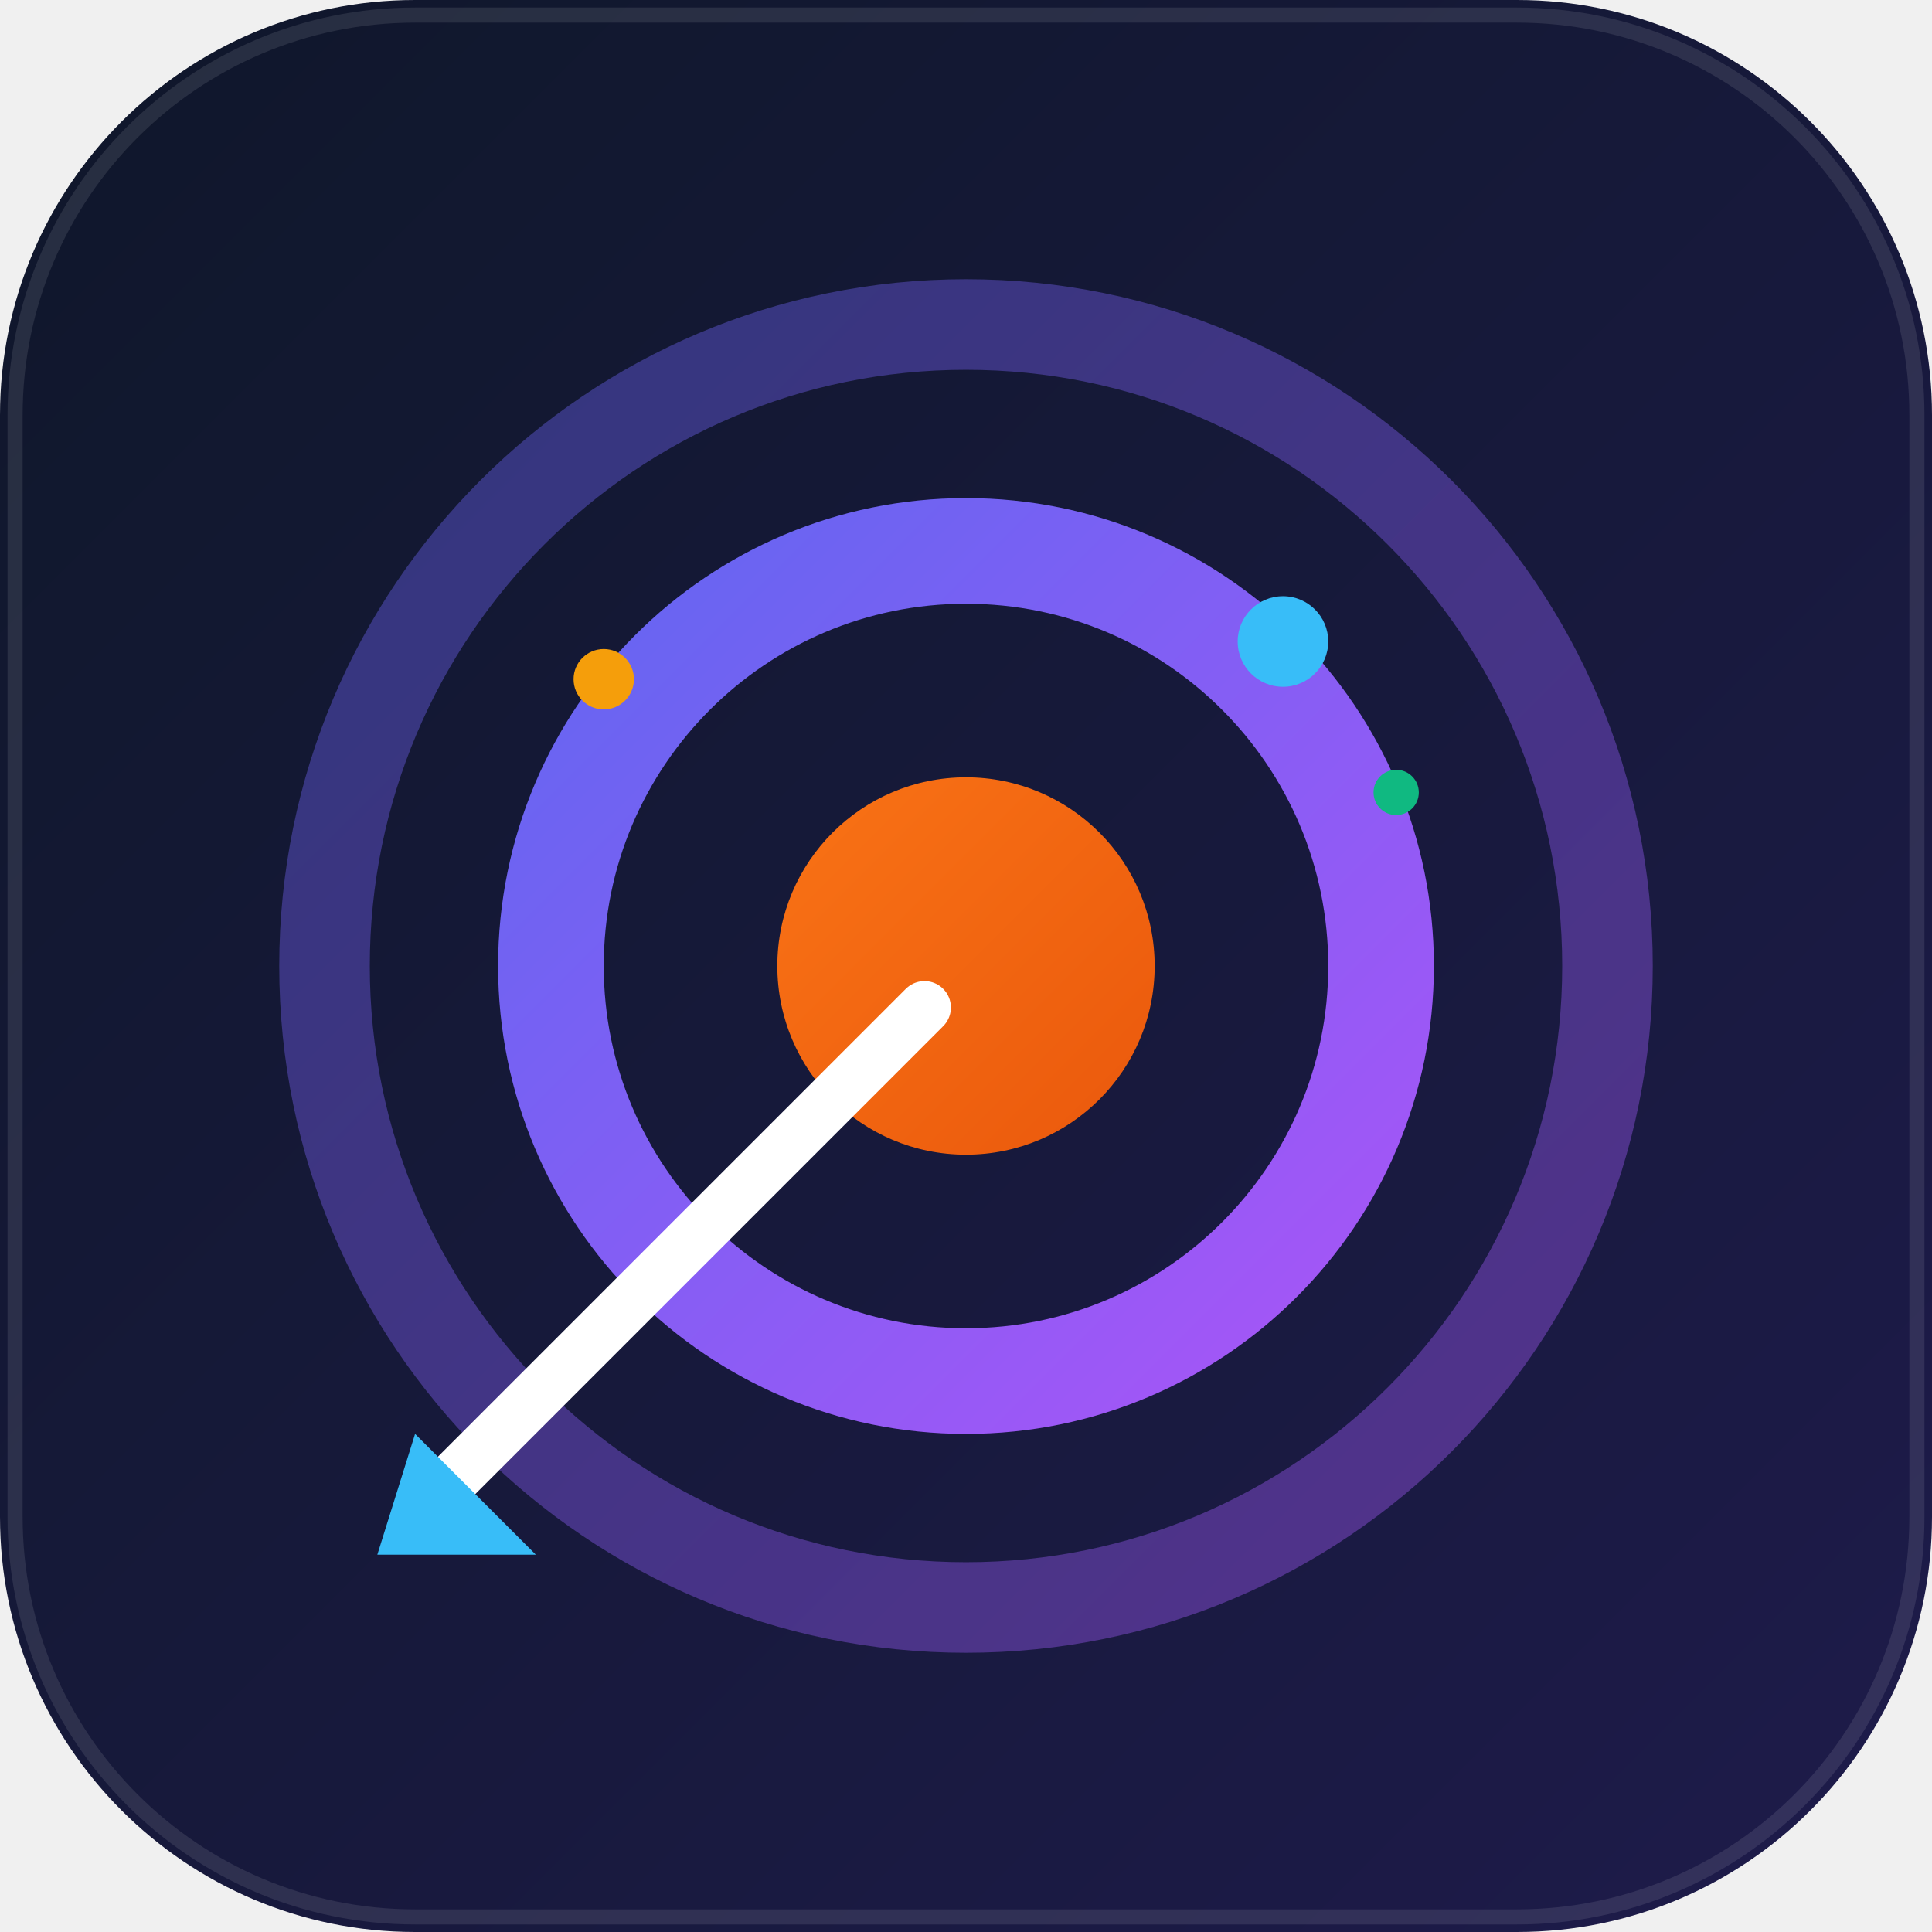
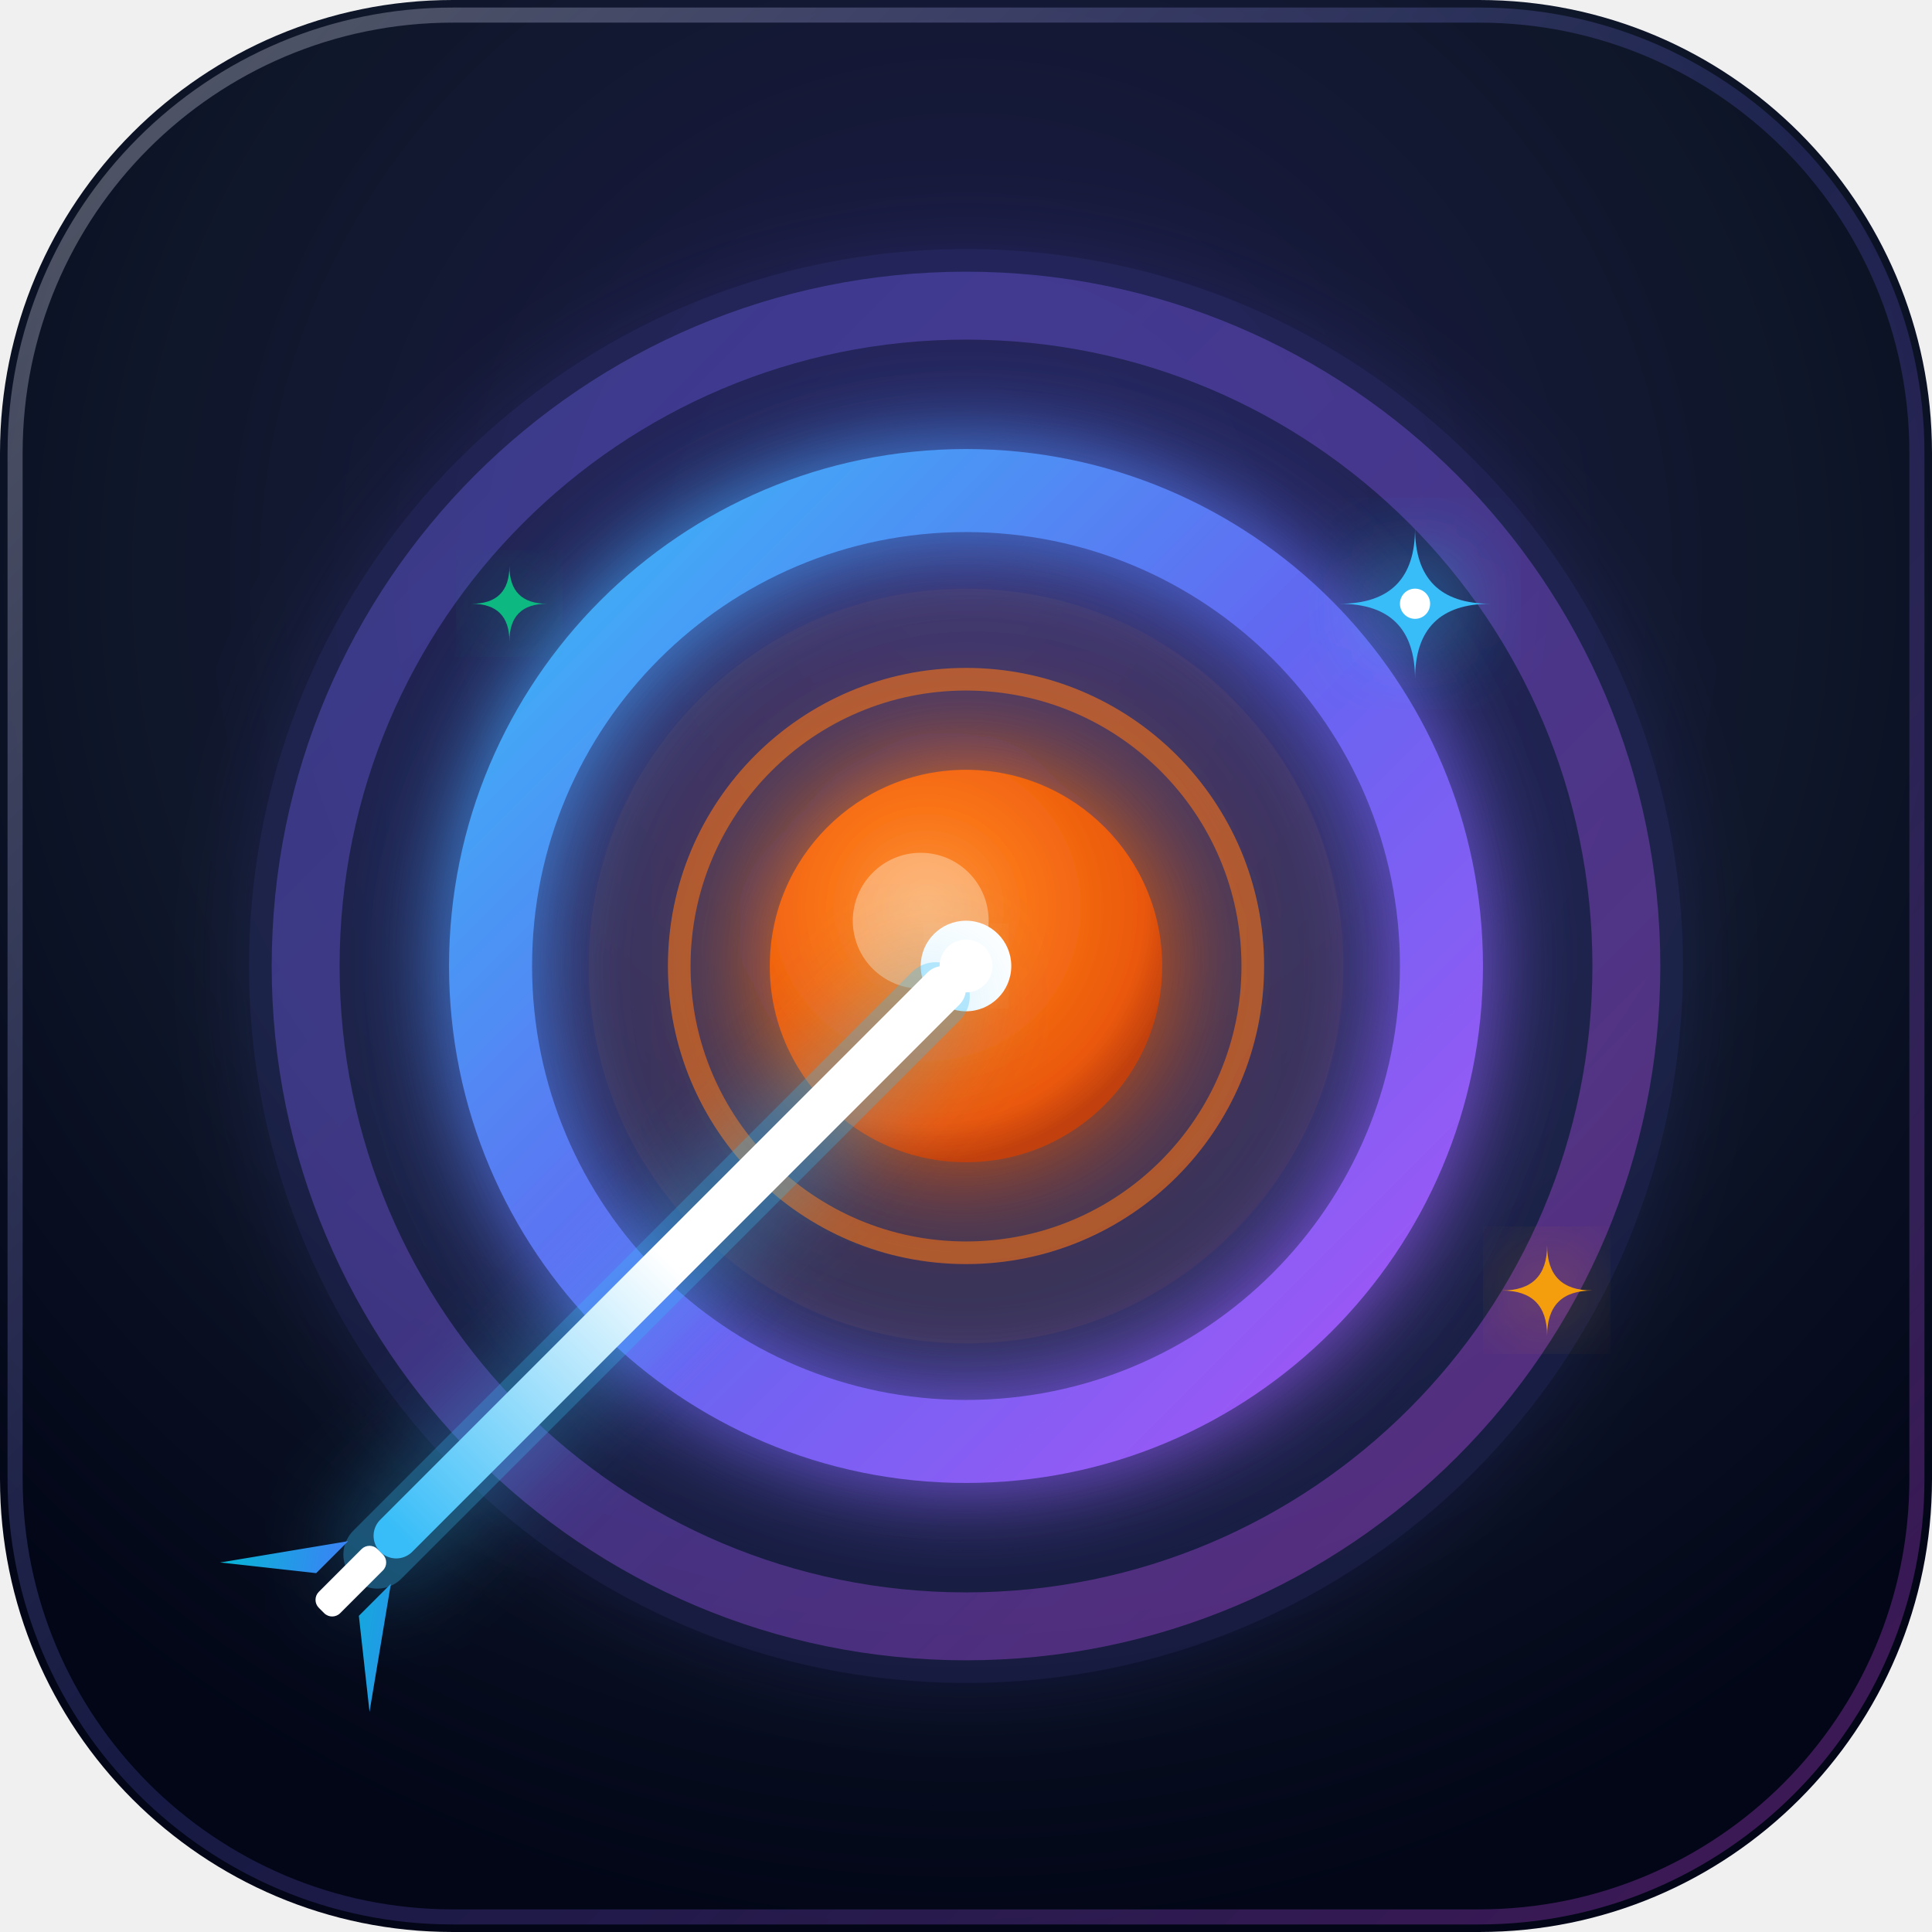
<svg xmlns="http://www.w3.org/2000/svg" viewBox="0 0 512 512" width="512" height="512">
  <defs>
-     <linearGradient id="bg" x1="0%" y1="0%" x2="100%" y2="100%">
-       <stop offset="0%" stop-color="#0f172a" />
-       <stop offset="100%" stop-color="#1e1b4b" />
+     <radialGradient id="bgGlow" cx="50%" cy="30%" r="70%">
+       <stop offset="0%" stop-color="#1e1b4b" />
+       <stop offset="60%" stop-color="#0f172a" />
+       <stop offset="100%" stop-color="#020617" />
+     </radialGradient>
+     <linearGradient id="ringOuter" x1="0%" y1="0%" x2="100%" y2="100%">
+       <stop offset="0%" stop-color="#6366f1" />
+       <stop offset="50%" stop-color="#8b5cf6" />
+       <stop offset="100%" stop-color="#d946ef" />
    </linearGradient>
-     <linearGradient id="primary" x1="0%" y1="0%" x2="100%" y2="100%">
-       <stop offset="0%" stop-color="#6366f1" />
+     <linearGradient id="ringMid" x1="0%" y1="0%" x2="100%" y2="100%">
+       <stop offset="0%" stop-color="#38bdf8" />
+       <stop offset="50%" stop-color="#6366f1" />
      <stop offset="100%" stop-color="#a855f7" />
    </linearGradient>
-     <linearGradient id="orange" x1="0%" y1="0%" x2="100%" y2="100%">
-       <stop offset="0%" stop-color="#f97316" />
-       <stop offset="100%" stop-color="#ea580c" />
+     <radialGradient id="bullseye" cx="40%" cy="35%" r="65%">
+       <stop offset="0%" stop-color="#fb923c" />
+       <stop offset="40%" stop-color="#f97316" />
+       <stop offset="85%" stop-color="#ea580c" />
+       <stop offset="100%" stop-color="#c2410c" />
+     </radialGradient>
+     <linearGradient id="arrowShaft" x1="0%" y1="100%" x2="100%" y2="0%">
+       <stop offset="0%" stop-color="#38bdf8" />
+       <stop offset="50%" stop-color="#ffffff" />
+       <stop offset="100%" stop-color="#ffffff" />
+     </linearGradient>
+     <linearGradient id="arrowFlight" x1="0%" y1="0%" x2="100%" y2="100%">
+       <stop offset="0%" stop-color="#06b6d4" />
+       <stop offset="100%" stop-color="#3b82f6" />
+     </linearGradient>
+     <filter id="glow" x="-20%" y="-20%" width="140%" height="140%">
+       <feGaussianBlur stdDeviation="12" result="blur" />
+       <feComposite in="SourceGraphic" in2="blur" operator="over" />
+     </filter>
+     <filter id="goldGlow" x="-30%" y="-30%" width="160%" height="160%">
+       <feGaussianBlur stdDeviation="16" result="blur" />
+       <feComposite in="SourceGraphic" in2="blur" operator="over" />
+     </filter>
+     <linearGradient id="borderGrad" x1="0%" y1="0%" x2="100%" y2="100%">
+       <stop offset="0%" stop-color="rgba(255,255,255,0.3)" />
+       <stop offset="50%" stop-color="rgba(99,102,241,0.2)" />
+       <stop offset="100%" stop-color="rgba(217,70,239,0.3)" />
    </linearGradient>
  </defs>
-   <rect width="512" height="512" rx="110" fill="url(#bg)" />
-   <rect width="504" height="504" x="4" y="4" rx="106" fill="none" stroke="rgba(255,255,255,0.1)" stroke-width="4" />
-   <circle cx="256" cy="256" r="170" fill="none" stroke="url(#primary)" stroke-width="24" opacity="0.4" />
-   <circle cx="256" cy="256" r="110" fill="none" stroke="url(#primary)" stroke-width="28" />
-   <circle cx="256" cy="256" r="50" fill="url(#orange)" />
-   <path d="M120 392 L245 267" stroke="#ffffff" stroke-width="14" stroke-linecap="round" />
-   <polygon points="100,412 110,380 142,412" fill="#38bdf8" />
-   <circle cx="340" cy="170" r="12" fill="#38bdf8" />
-   <circle cx="370" cy="210" r="6" fill="#10b981" />
-   <circle cx="160" cy="180" r="8" fill="#f59e0b" />
+   <rect width="512" height="512" rx="120" fill="url(#bgGlow)" />
+   <circle cx="256" cy="256" r="190" fill="#6366f1" opacity="0.15" filter="url(#glow)" />
+   <circle cx="256" cy="256" r="100" fill="#f97316" opacity="0.12" filter="url(#goldGlow)" />
+   <circle cx="256" cy="256" r="175" fill="none" stroke="url(#ringOuter)" stroke-width="18" opacity="0.35" />
+   <circle cx="256" cy="256" r="126" fill="rgba(99,102,241,0.06)" stroke="url(#ringMid)" stroke-width="22" filter="url(#glow)" />
+   <circle cx="256" cy="256" r="76" fill="rgba(249,115,22,0.08)" stroke="#f97316" stroke-width="6" opacity="0.6" />
+   <circle cx="256" cy="256" r="52" fill="url(#bullseye)" filter="url(#goldGlow)" />
+   <circle cx="244" cy="244" r="18" fill="#ffedd5" opacity="0.4" />
+   <circle cx="256" cy="256" r="12" fill="#ffffff" />
+   <line x1="256" y1="56" x2="256" y2="90" stroke="url(#ringOuter)" stroke-width="8" stroke-linecap="round" />
+   <line x1="256" y1="422" x2="256" y2="456" stroke="url(#ringOuter)" stroke-width="8" stroke-linecap="round" />
+   <line x1="56" y1="256" x2="90" y2="256" stroke="url(#ringOuter)" stroke-width="8" stroke-linecap="round" />
+   <line x1="422" y1="256" x2="456" y2="256" stroke="url(#ringOuter)" stroke-width="8" stroke-linecap="round" />
+   <path d="M100 412 L248 264" stroke="#38bdf8" stroke-width="18" stroke-linecap="round" opacity="0.4" filter="url(#glow)" />
+   <path d="M105 407 L250 262" stroke="url(#arrowShaft)" stroke-width="12" stroke-linecap="round" />
+   <g transform="translate(105, 407) rotate(-45)">
+     <path d="M-10 -8 L-38 -28 L-22 -8 Z" fill="url(#arrowFlight)" />
+     <path d="M-10 8 L-38 28 L-22 8 Z" fill="url(#arrowFlight)" />
+     <rect x="-28" y="-4" width="22" height="8" rx="3" fill="#ffffff" />
+   </g>
+   <circle cx="256" cy="256" r="7" fill="#ffffff" filter="url(#goldGlow)" />
+   <path d="M375 140 Q375 160 395 160 Q375 160 375 180 Q375 160 355 160 Q375 160 375 140 Z" fill="#38bdf8" filter="url(#glow)" />
+   <circle cx="375" cy="160" r="4" fill="#ffffff" />
+   <path d="M410 330 Q410 342 422 342 Q410 342 410 354 Q410 342 398 342 Q410 342 410 330 Z" fill="#f59e0b" filter="url(#glow)" />
+   <path d="M135 150 Q135 160 145 160 Q135 160 135 170 Q135 160 125 160 Q135 160 135 150 Z" fill="#10b981" filter="url(#glow)" />
+   <rect width="504" height="504" x="4" y="4" rx="116" fill="none" stroke="url(#borderGrad)" stroke-width="4" />
</svg>
